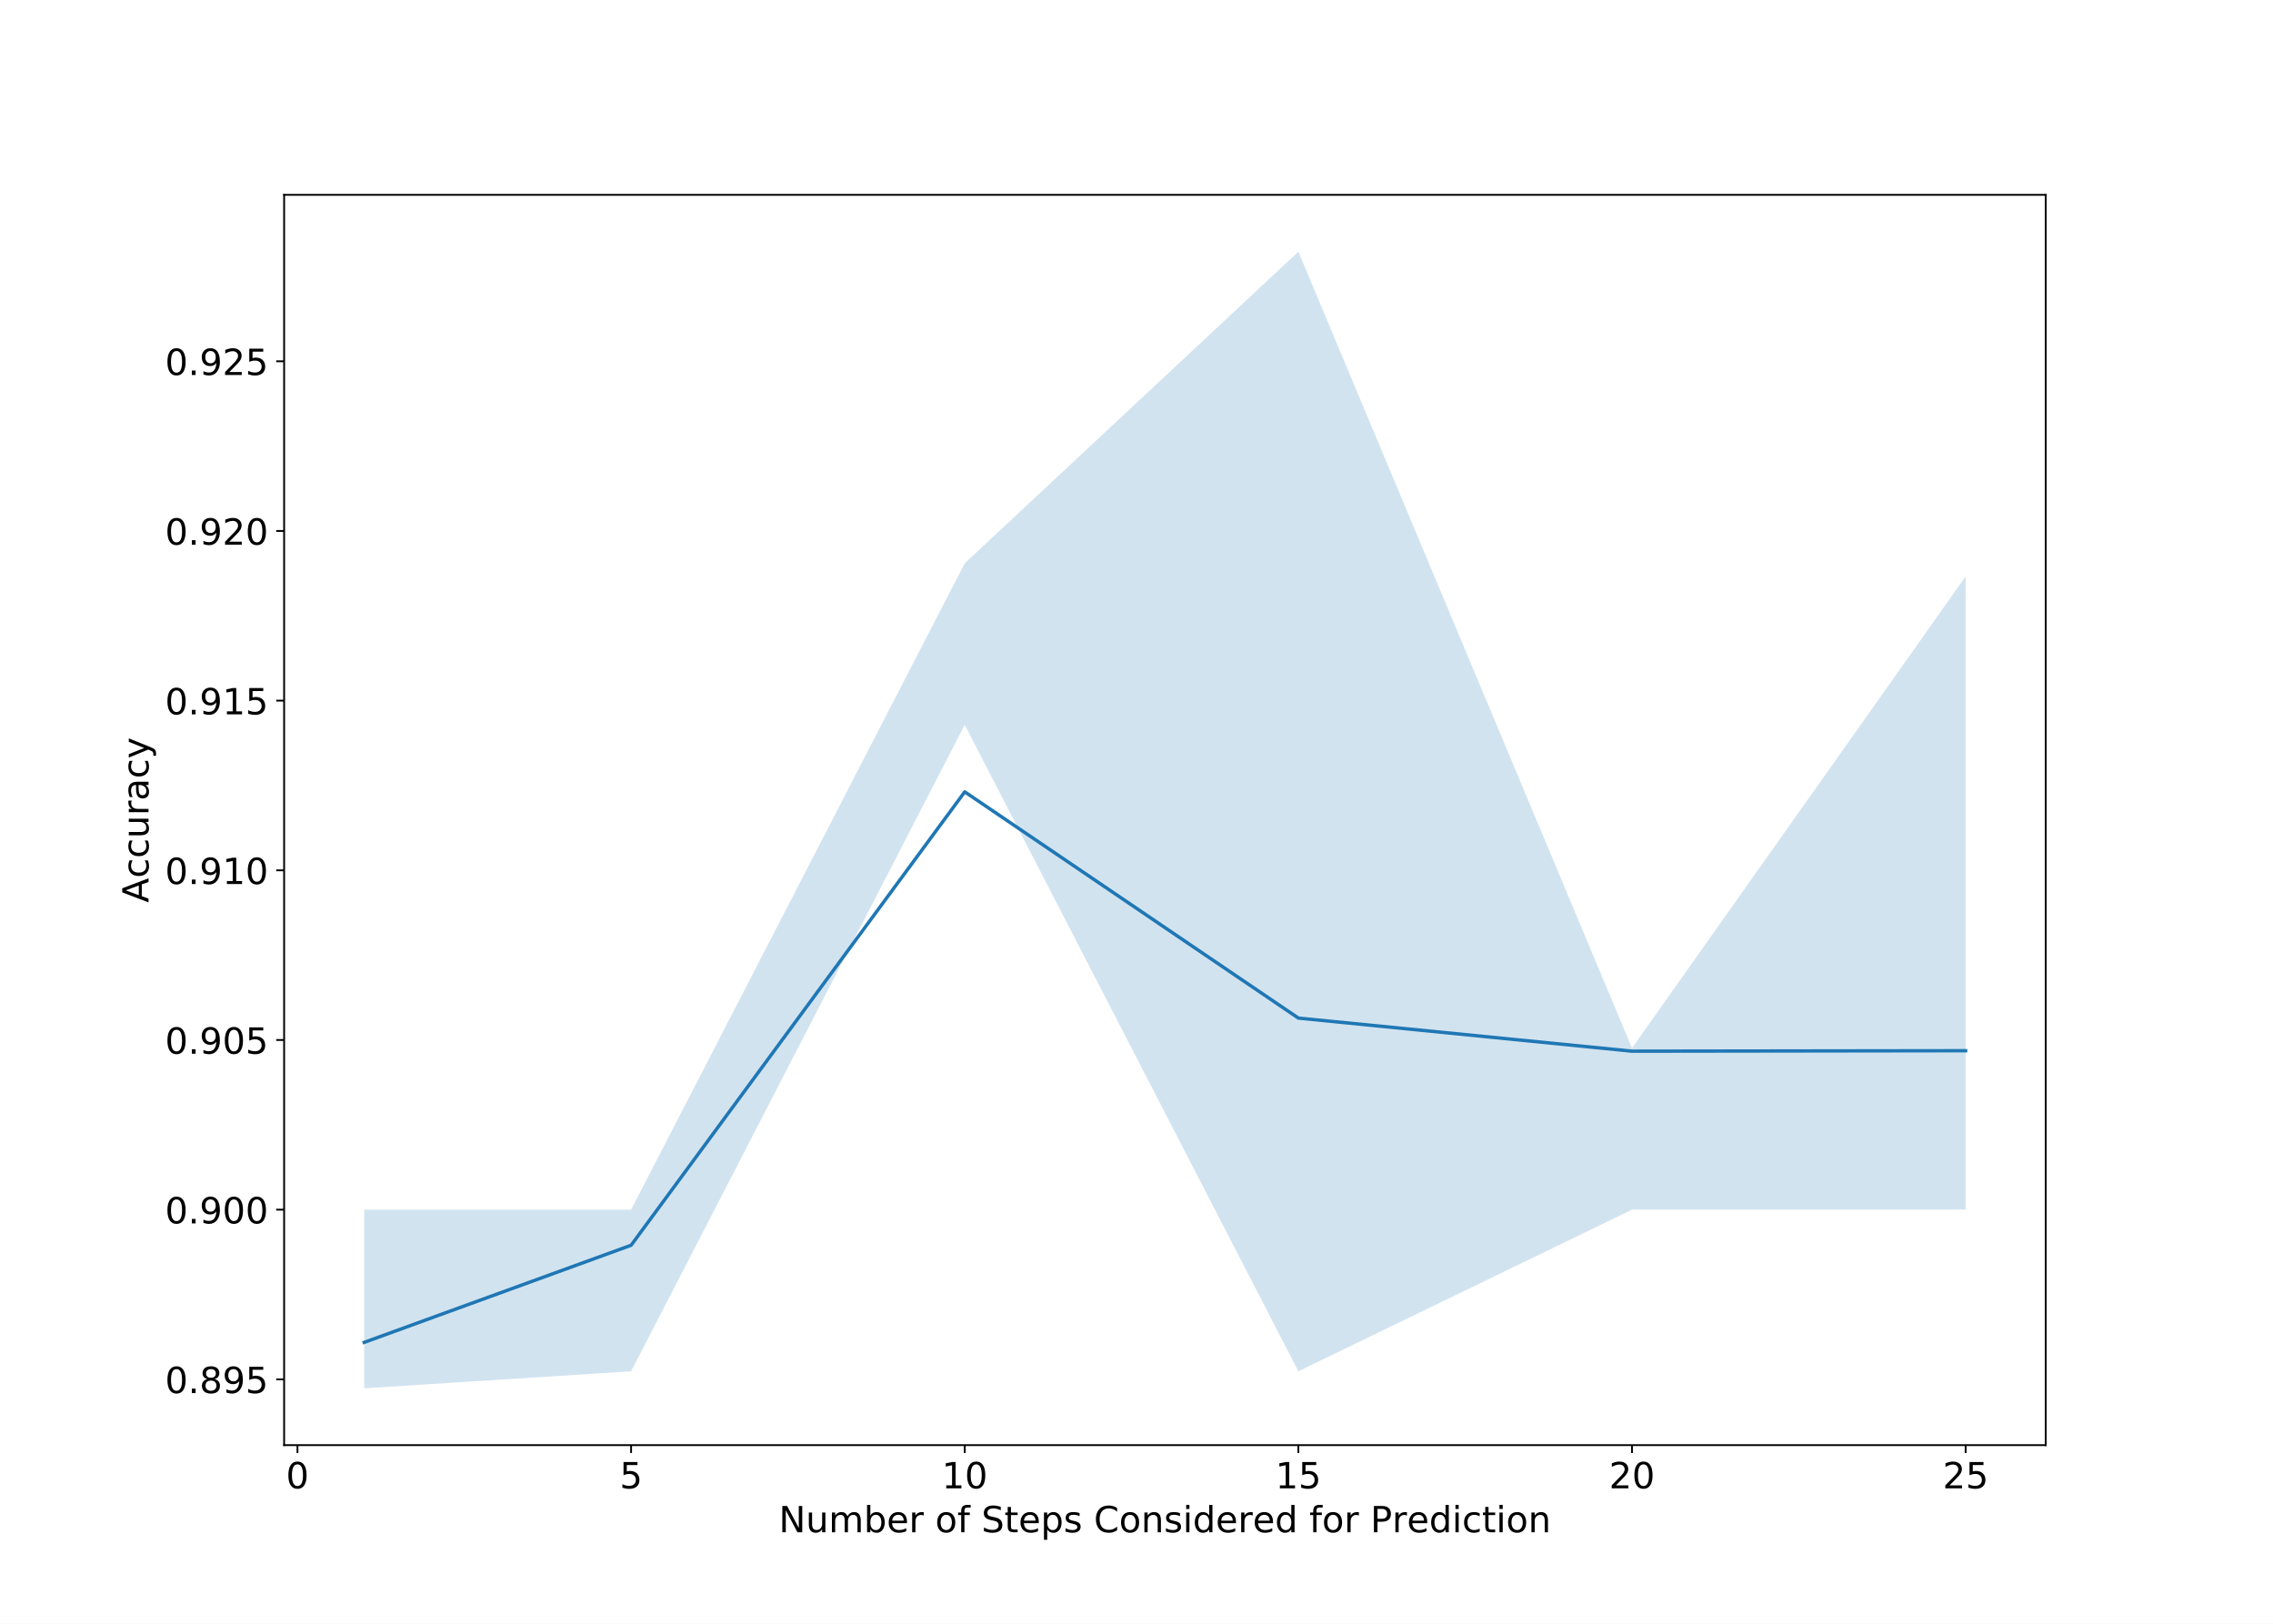
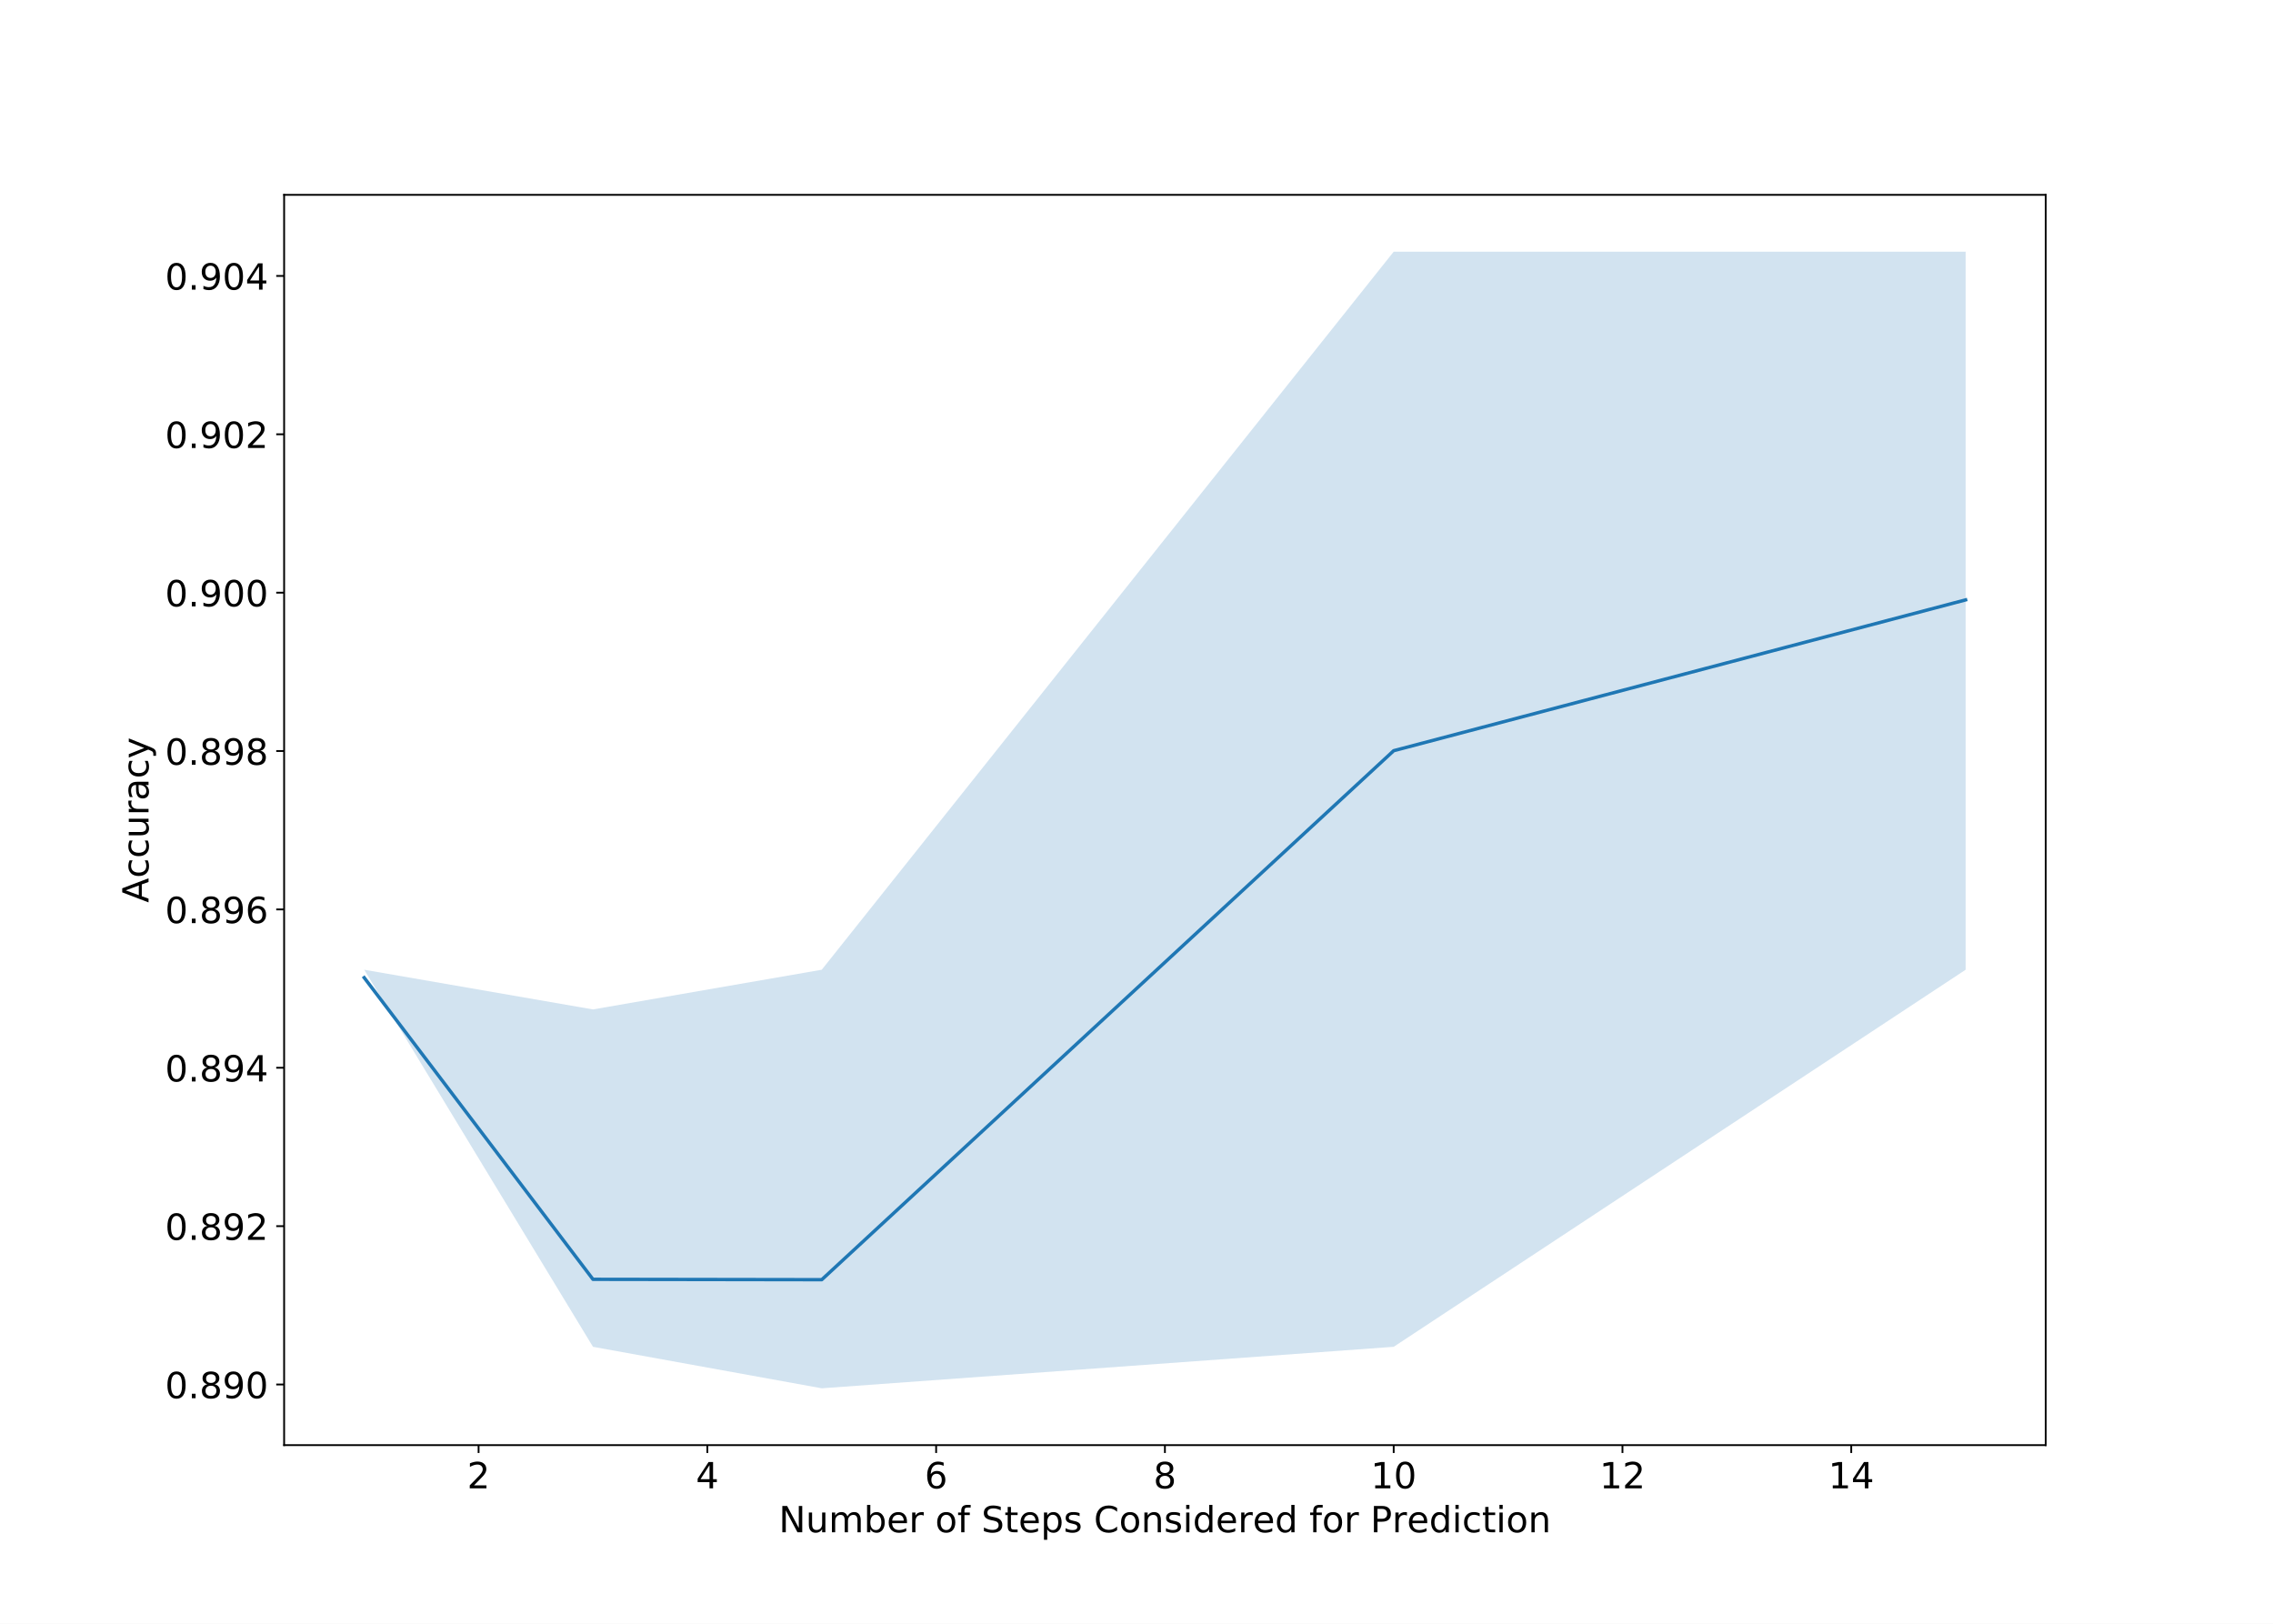
<svg xmlns="http://www.w3.org/2000/svg" xmlns:xlink="http://www.w3.org/1999/xlink" height="720pt" version="1.1" viewBox="0 0 1008 720" width="1008pt">
  <defs>
    <style type="text/css">
*{stroke-linecap:butt;stroke-linejoin:round;}
  </style>
  </defs>
  <g id="figure_1">
    <g id="patch_1">
      <path d="M 0 720  L 1008 720  L 1008 0  L 0 0  z " style="fill:#ffffff;" />
    </g>
    <g id="axes_1">
      <g id="patch_2">
        <path d="M 126 640.8  L 907.2 640.8  L 907.2 86.4  L 126 86.4  z " style="fill:#ffffff;" />
      </g>
      <g id="PolyCollection_1">
-         <path clip-path="url(#p2d832d014b)" d="M 161.509 536.4  L 161.509 615.6  L 279.873 608.057  L 427.827 321.429  L 575.782 608.057  L 723.736 536.4  L 871.691 536.4  L 871.691 255.6  L 871.691 255.6  L 723.736 464.743  L 575.782 111.6  L 427.827 249.771  L 279.873 536.4  L 161.509 536.4  z " style="fill:#1f77b4;fill-opacity:0.2;" />
+         <path clip-path="url(#p047bc75079)" d="M 161.509 430  L 161.509 430  L 262.964 597.2  L 364.418 615.6  L 618.055 597.2  L 871.691 430  L 871.691 111.6  L 871.691 111.6  L 618.055 111.6  L 364.418 430  L 262.964 447.6  L 161.509 430  z " style="fill:#1f77b4;fill-opacity:0.2;" />
      </g>
      <g id="matplotlib.axis_1">
        <g id="xtick_1">
          <g id="line2d_1">
            <defs>
-               <path d="M 0 0  L 0 3.5  " id="m8b9c622c3c" style="stroke:#000000;stroke-width:0.8;" />
-             </defs>
-             <g>
-               <use style="stroke:#000000;stroke-width:0.8;" x="131.918" xlink:href="#m8b9c622c3c" y="640.8" />
+               <path d="M 0 0  L 0 3.5  " id="m0c06bf45f3" style="stroke:#000000;stroke-width:0.8;" />
+             </defs>
+             <g>
+               <use style="stroke:#000000;stroke-width:0.8;" x="212.236" xlink:href="#m0c06bf45f3" y="640.8" />
            </g>
          </g>
          <g id="text_1">
            <defs>
-               <path d="M 31.781 66.406  Q 24.172 66.406 20.328 58.906  Q 16.5 51.422 16.5 36.375  Q 16.5 21.391 20.328 13.891  Q 24.172 6.391 31.781 6.391  Q 39.453 6.391 43.281 13.891  Q 47.125 21.391 47.125 36.375  Q 47.125 51.422 43.281 58.906  Q 39.453 66.406 31.781 66.406  z M 31.781 74.219  Q 44.047 74.219 50.516 64.516  Q 56.984 54.828 56.984 36.375  Q 56.984 17.969 50.516 8.266  Q 44.047 -1.422 31.781 -1.422  Q 19.531 -1.422 13.062 8.266  Q 6.594 17.969 6.594 36.375  Q 6.594 54.828 13.062 64.516  Q 19.531 74.219 31.781 74.219  z " id="DejaVuSans-48" />
-             </defs>
-             <g transform="translate(126.8282 659.9575)scale(0.16 -0.16)">
-               <use xlink:href="#DejaVuSans-48" />
+               <path d="M 19.188 8.297  L 53.609 8.297  L 53.609 0  L 7.328 0  L 7.328 8.297  Q 12.938 14.109 22.625 23.891  Q 32.328 33.688 34.812 36.531  Q 39.547 41.844 41.422 45.531  Q 43.312 49.219 43.312 52.781  Q 43.312 58.594 39.234 62.25  Q 35.156 65.922 28.609 65.922  Q 23.969 65.922 18.812 64.312  Q 13.672 62.703 7.812 59.422  L 7.812 69.391  Q 13.766 71.781 18.938 73  Q 24.125 74.219 28.422 74.219  Q 39.75 74.219 46.484 68.547  Q 53.219 62.891 53.219 53.422  Q 53.219 48.922 51.531 44.891  Q 49.859 40.875 45.406 35.406  Q 44.188 33.984 37.641 27.219  Q 31.109 20.453 19.188 8.297  z " id="DejaVuSans-50" />
+             </defs>
+             <g transform="translate(207.1464 659.9575)scale(0.16 -0.16)">
+               <use xlink:href="#DejaVuSans-50" />
            </g>
          </g>
        </g>
        <g id="xtick_2">
          <g id="line2d_2">
            <g>
-               <use style="stroke:#000000;stroke-width:0.8;" x="279.873" xlink:href="#m8b9c622c3c" y="640.8" />
+               <use style="stroke:#000000;stroke-width:0.8;" x="313.691" xlink:href="#m0c06bf45f3" y="640.8" />
            </g>
          </g>
          <g id="text_2">
            <defs>
-               <path d="M 10.797 72.906  L 49.516 72.906  L 49.516 64.594  L 19.828 64.594  L 19.828 46.734  Q 21.969 47.469 24.109 47.828  Q 26.266 48.188 28.422 48.188  Q 40.625 48.188 47.75 41.5  Q 54.891 34.812 54.891 23.391  Q 54.891 11.625 47.562 5.094  Q 40.234 -1.422 26.906 -1.422  Q 22.312 -1.422 17.547 -0.641  Q 12.797 0.141 7.719 1.703  L 7.719 11.625  Q 12.109 9.234 16.797 8.062  Q 21.484 6.891 26.703 6.891  Q 35.156 6.891 40.078 11.328  Q 45.016 15.766 45.016 23.391  Q 45.016 31 40.078 35.438  Q 35.156 39.891 26.703 39.891  Q 22.75 39.891 18.812 39.016  Q 14.891 38.141 10.797 36.281  z " id="DejaVuSans-53" />
-             </defs>
-             <g transform="translate(274.7827 659.9575)scale(0.16 -0.16)">
-               <use xlink:href="#DejaVuSans-53" />
+               <path d="M 37.797 64.312  L 12.891 25.391  L 37.797 25.391  z M 35.203 72.906  L 47.609 72.906  L 47.609 25.391  L 58.016 25.391  L 58.016 17.188  L 47.609 17.188  L 47.609 0  L 37.797 0  L 37.797 17.188  L 4.891 17.188  L 4.891 26.703  z " id="DejaVuSans-52" />
+             </defs>
+             <g transform="translate(308.6009 659.9575)scale(0.16 -0.16)">
+               <use xlink:href="#DejaVuSans-52" />
            </g>
          </g>
        </g>
        <g id="xtick_3">
          <g id="line2d_3">
            <g>
-               <use style="stroke:#000000;stroke-width:0.8;" x="427.827" xlink:href="#m8b9c622c3c" y="640.8" />
+               <use style="stroke:#000000;stroke-width:0.8;" x="415.145" xlink:href="#m0c06bf45f3" y="640.8" />
            </g>
          </g>
          <g id="text_3">
            <defs>
+               <path d="M 33.016 40.375  Q 26.375 40.375 22.484 35.828  Q 18.609 31.297 18.609 23.391  Q 18.609 15.531 22.484 10.953  Q 26.375 6.391 33.016 6.391  Q 39.656 6.391 43.531 10.953  Q 47.406 15.531 47.406 23.391  Q 47.406 31.297 43.531 35.828  Q 39.656 40.375 33.016 40.375  z M 52.594 71.297  L 52.594 62.312  Q 48.875 64.062 45.094 64.984  Q 41.312 65.922 37.594 65.922  Q 27.828 65.922 22.672 59.328  Q 17.531 52.734 16.797 39.406  Q 19.672 43.656 24.016 45.922  Q 28.375 48.188 33.594 48.188  Q 44.578 48.188 50.953 41.516  Q 57.328 34.859 57.328 23.391  Q 57.328 12.156 50.688 5.359  Q 44.047 -1.422 33.016 -1.422  Q 20.359 -1.422 13.672 8.266  Q 6.984 17.969 6.984 36.375  Q 6.984 53.656 15.188 63.938  Q 23.391 74.219 37.203 74.219  Q 40.922 74.219 44.703 73.484  Q 48.484 72.75 52.594 71.297  z " id="DejaVuSans-54" />
+             </defs>
+             <g transform="translate(410.0555 659.9575)scale(0.16 -0.16)">
+               <use xlink:href="#DejaVuSans-54" />
+             </g>
+           </g>
+         </g>
+         <g id="xtick_4">
+           <g id="line2d_4">
+             <g>
+               <use style="stroke:#000000;stroke-width:0.8;" x="516.6" xlink:href="#m0c06bf45f3" y="640.8" />
+             </g>
+           </g>
+           <g id="text_4">
+             <defs>
+               <path d="M 31.781 34.625  Q 24.75 34.625 20.719 30.859  Q 16.703 27.094 16.703 20.516  Q 16.703 13.922 20.719 10.156  Q 24.75 6.391 31.781 6.391  Q 38.812 6.391 42.859 10.172  Q 46.922 13.969 46.922 20.516  Q 46.922 27.094 42.891 30.859  Q 38.875 34.625 31.781 34.625  z M 21.922 38.812  Q 15.578 40.375 12.031 44.719  Q 8.5 49.078 8.5 55.328  Q 8.5 64.062 14.719 69.141  Q 20.953 74.219 31.781 74.219  Q 42.672 74.219 48.875 69.141  Q 55.078 64.062 55.078 55.328  Q 55.078 49.078 51.531 44.719  Q 48 40.375 41.703 38.812  Q 48.828 37.156 52.797 32.312  Q 56.781 27.484 56.781 20.516  Q 56.781 9.906 50.312 4.234  Q 43.844 -1.422 31.781 -1.422  Q 19.734 -1.422 13.25 4.234  Q 6.781 9.906 6.781 20.516  Q 6.781 27.484 10.781 32.312  Q 14.797 37.156 21.922 38.812  z M 18.312 54.391  Q 18.312 48.734 21.844 45.562  Q 25.391 42.391 31.781 42.391  Q 38.141 42.391 41.719 45.562  Q 45.312 48.734 45.312 54.391  Q 45.312 60.062 41.719 63.234  Q 38.141 66.406 31.781 66.406  Q 25.391 66.406 21.844 63.234  Q 18.312 60.062 18.312 54.391  z " id="DejaVuSans-56" />
+             </defs>
+             <g transform="translate(511.51 659.9575)scale(0.16 -0.16)">
+               <use xlink:href="#DejaVuSans-56" />
+             </g>
+           </g>
+         </g>
+         <g id="xtick_5">
+           <g id="line2d_5">
+             <g>
+               <use style="stroke:#000000;stroke-width:0.8;" x="618.055" xlink:href="#m0c06bf45f3" y="640.8" />
+             </g>
+           </g>
+           <g id="text_5">
+             <defs>
              <path d="M 12.406 8.297  L 28.516 8.297  L 28.516 63.922  L 10.984 60.406  L 10.984 69.391  L 28.422 72.906  L 38.281 72.906  L 38.281 8.297  L 54.391 8.297  L 54.391 0  L 12.406 0  z " id="DejaVuSans-49" />
-             </defs>
-             <g transform="translate(417.6473 659.9575)scale(0.16 -0.16)">
+               <path d="M 31.781 66.406  Q 24.172 66.406 20.328 58.906  Q 16.5 51.422 16.5 36.375  Q 16.5 21.391 20.328 13.891  Q 24.172 6.391 31.781 6.391  Q 39.453 6.391 43.281 13.891  Q 47.125 21.391 47.125 36.375  Q 47.125 51.422 43.281 58.906  Q 39.453 66.406 31.781 66.406  z M 31.781 74.219  Q 44.047 74.219 50.516 64.516  Q 56.984 54.828 56.984 36.375  Q 56.984 17.969 50.516 8.266  Q 44.047 -1.422 31.781 -1.422  Q 19.531 -1.422 13.062 8.266  Q 6.594 17.969 6.594 36.375  Q 6.594 54.828 13.062 64.516  Q 19.531 74.219 31.781 74.219  z " id="DejaVuSans-48" />
+             </defs>
+             <g transform="translate(607.8745 659.9575)scale(0.16 -0.16)">
              <use xlink:href="#DejaVuSans-49" />
              <use x="63.623" xlink:href="#DejaVuSans-48" />
            </g>
          </g>
        </g>
-         <g id="xtick_4">
-           <g id="line2d_4">
-             <g>
-               <use style="stroke:#000000;stroke-width:0.8;" x="575.782" xlink:href="#m8b9c622c3c" y="640.8" />
-             </g>
-           </g>
-           <g id="text_4">
-             <g transform="translate(565.6018 659.9575)scale(0.16 -0.16)">
-               <use xlink:href="#DejaVuSans-49" />
-               <use x="63.623" xlink:href="#DejaVuSans-53" />
-             </g>
-           </g>
-         </g>
-         <g id="xtick_5">
-           <g id="line2d_5">
-             <g>
-               <use style="stroke:#000000;stroke-width:0.8;" x="723.736" xlink:href="#m8b9c622c3c" y="640.8" />
-             </g>
-           </g>
-           <g id="text_5">
-             <defs>
-               <path d="M 19.188 8.297  L 53.609 8.297  L 53.609 0  L 7.328 0  L 7.328 8.297  Q 12.938 14.109 22.625 23.891  Q 32.328 33.688 34.812 36.531  Q 39.547 41.844 41.422 45.531  Q 43.312 49.219 43.312 52.781  Q 43.312 58.594 39.234 62.25  Q 35.156 65.922 28.609 65.922  Q 23.969 65.922 18.812 64.312  Q 13.672 62.703 7.812 59.422  L 7.812 69.391  Q 13.766 71.781 18.938 73  Q 24.125 74.219 28.422 74.219  Q 39.75 74.219 46.484 68.547  Q 53.219 62.891 53.219 53.422  Q 53.219 48.922 51.531 44.891  Q 49.859 40.875 45.406 35.406  Q 44.188 33.984 37.641 27.219  Q 31.109 20.453 19.188 8.297  z " id="DejaVuSans-50" />
-             </defs>
-             <g transform="translate(713.5564 659.9575)scale(0.16 -0.16)">
-               <use xlink:href="#DejaVuSans-50" />
-               <use x="63.623" xlink:href="#DejaVuSans-48" />
-             </g>
-           </g>
-         </g>
        <g id="xtick_6">
          <g id="line2d_6">
            <g>
-               <use style="stroke:#000000;stroke-width:0.8;" x="871.691" xlink:href="#m8b9c622c3c" y="640.8" />
+               <use style="stroke:#000000;stroke-width:0.8;" x="719.509" xlink:href="#m0c06bf45f3" y="640.8" />
            </g>
          </g>
          <g id="text_6">
-             <g transform="translate(861.5109 659.9575)scale(0.16 -0.16)">
-               <use xlink:href="#DejaVuSans-50" />
-               <use x="63.623" xlink:href="#DejaVuSans-53" />
-             </g>
-           </g>
-         </g>
-         <g id="text_7">
+             <g transform="translate(709.3291 659.9575)scale(0.16 -0.16)">
+               <use xlink:href="#DejaVuSans-49" />
+               <use x="63.623" xlink:href="#DejaVuSans-50" />
+             </g>
+           </g>
+         </g>
+         <g id="xtick_7">
+           <g id="line2d_7">
+             <g>
+               <use style="stroke:#000000;stroke-width:0.8;" x="820.964" xlink:href="#m0c06bf45f3" y="640.8" />
+             </g>
+           </g>
+           <g id="text_7">
+             <g transform="translate(810.7836 659.9575)scale(0.16 -0.16)">
+               <use xlink:href="#DejaVuSans-49" />
+               <use x="63.623" xlink:href="#DejaVuSans-52" />
+             </g>
+           </g>
+         </g>
+         <g id="text_8">
          <defs>
            <path d="M 9.812 72.906  L 23.094 72.906  L 55.422 11.922  L 55.422 72.906  L 64.984 72.906  L 64.984 0  L 51.703 0  L 19.391 60.984  L 19.391 0  L 9.812 0  z " id="DejaVuSans-78" />
            <path d="M 8.5 21.578  L 8.5 54.688  L 17.484 54.688  L 17.484 21.922  Q 17.484 14.156 20.5 10.266  Q 23.531 6.391 29.594 6.391  Q 36.859 6.391 41.078 11.031  Q 45.312 15.672 45.312 23.688  L 45.312 54.688  L 54.297 54.688  L 54.297 0  L 45.312 0  L 45.312 8.406  Q 42.047 3.422 37.719 1  Q 33.406 -1.422 27.688 -1.422  Q 18.266 -1.422 13.375 4.438  Q 8.5 10.297 8.5 21.578  z M 31.109 56  z " id="DejaVuSans-117" />
            <path d="M 52 44.188  Q 55.375 50.25 60.062 53.125  Q 64.75 56 71.094 56  Q 79.641 56 84.281 50.016  Q 88.922 44.047 88.922 33.016  L 88.922 0  L 79.891 0  L 79.891 32.719  Q 79.891 40.578 77.094 44.375  Q 74.312 48.188 68.609 48.188  Q 61.625 48.188 57.562 43.547  Q 53.516 38.922 53.516 30.906  L 53.516 0  L 44.484 0  L 44.484 32.719  Q 44.484 40.625 41.703 44.406  Q 38.922 48.188 33.109 48.188  Q 26.219 48.188 22.156 43.531  Q 18.109 38.875 18.109 30.906  L 18.109 0  L 9.078 0  L 9.078 54.688  L 18.109 54.688  L 18.109 46.188  Q 21.188 51.219 25.484 53.609  Q 29.781 56 35.688 56  Q 41.656 56 45.828 52.969  Q 50 49.953 52 44.188  z " id="DejaVuSans-109" />
            <path d="M 48.688 27.297  Q 48.688 37.203 44.609 42.844  Q 40.531 48.484 33.406 48.484  Q 26.266 48.484 22.188 42.844  Q 18.109 37.203 18.109 27.297  Q 18.109 17.391 22.188 11.75  Q 26.266 6.109 33.406 6.109  Q 40.531 6.109 44.609 11.75  Q 48.688 17.391 48.688 27.297  z M 18.109 46.391  Q 20.953 51.266 25.266 53.625  Q 29.594 56 35.594 56  Q 45.562 56 51.781 48.094  Q 58.016 40.188 58.016 27.297  Q 58.016 14.406 51.781 6.484  Q 45.562 -1.422 35.594 -1.422  Q 29.594 -1.422 25.266 0.953  Q 20.953 3.328 18.109 8.203  L 18.109 0  L 9.078 0  L 9.078 75.984  L 18.109 75.984  z " id="DejaVuSans-98" />
            <path d="M 56.203 29.594  L 56.203 25.203  L 14.891 25.203  Q 15.484 15.922 20.484 11.062  Q 25.484 6.203 34.422 6.203  Q 39.594 6.203 44.453 7.469  Q 49.312 8.734 54.109 11.281  L 54.109 2.781  Q 49.266 0.734 44.188 -0.344  Q 39.109 -1.422 33.891 -1.422  Q 20.797 -1.422 13.156 6.188  Q 5.516 13.812 5.516 26.812  Q 5.516 40.234 12.766 48.109  Q 20.016 56 32.328 56  Q 43.359 56 49.781 48.891  Q 56.203 41.797 56.203 29.594  z M 47.219 32.234  Q 47.125 39.594 43.094 43.984  Q 39.062 48.391 32.422 48.391  Q 24.906 48.391 20.391 44.141  Q 15.875 39.891 15.188 32.172  z " id="DejaVuSans-101" />
            <path d="M 41.109 46.297  Q 39.594 47.172 37.812 47.578  Q 36.031 48 33.891 48  Q 26.266 48 22.188 43.047  Q 18.109 38.094 18.109 28.812  L 18.109 0  L 9.078 0  L 9.078 54.688  L 18.109 54.688  L 18.109 46.188  Q 20.953 51.172 25.484 53.578  Q 30.031 56 36.531 56  Q 37.453 56 38.578 55.875  Q 39.703 55.766 41.062 55.516  z " id="DejaVuSans-114" />
            <path id="DejaVuSans-32" />
            <path d="M 30.609 48.391  Q 23.391 48.391 19.188 42.75  Q 14.984 37.109 14.984 27.297  Q 14.984 17.484 19.156 11.844  Q 23.344 6.203 30.609 6.203  Q 37.797 6.203 41.984 11.859  Q 46.188 17.531 46.188 27.297  Q 46.188 37.016 41.984 42.703  Q 37.797 48.391 30.609 48.391  z M 30.609 56  Q 42.328 56 49.016 48.375  Q 55.719 40.766 55.719 27.297  Q 55.719 13.875 49.016 6.219  Q 42.328 -1.422 30.609 -1.422  Q 18.844 -1.422 12.172 6.219  Q 5.516 13.875 5.516 27.297  Q 5.516 40.766 12.172 48.375  Q 18.844 56 30.609 56  z " id="DejaVuSans-111" />
            <path d="M 37.109 75.984  L 37.109 68.5  L 28.516 68.5  Q 23.688 68.5 21.797 66.547  Q 19.922 64.594 19.922 59.516  L 19.922 54.688  L 34.719 54.688  L 34.719 47.703  L 19.922 47.703  L 19.922 0  L 10.891 0  L 10.891 47.703  L 2.297 47.703  L 2.297 54.688  L 10.891 54.688  L 10.891 58.5  Q 10.891 67.625 15.141 71.797  Q 19.391 75.984 28.609 75.984  z " id="DejaVuSans-102" />
            <path d="M 53.516 70.516  L 53.516 60.891  Q 47.906 63.578 42.922 64.891  Q 37.938 66.219 33.297 66.219  Q 25.25 66.219 20.875 63.094  Q 16.5 59.969 16.5 54.203  Q 16.5 49.359 19.406 46.891  Q 22.312 44.438 30.422 42.922  L 36.375 41.703  Q 47.406 39.594 52.656 34.297  Q 57.906 29 57.906 20.125  Q 57.906 9.516 50.797 4.047  Q 43.703 -1.422 29.984 -1.422  Q 24.812 -1.422 18.969 -0.25  Q 13.141 0.922 6.891 3.219  L 6.891 13.375  Q 12.891 10.016 18.656 8.297  Q 24.422 6.594 29.984 6.594  Q 38.422 6.594 43.016 9.906  Q 47.609 13.234 47.609 19.391  Q 47.609 24.75 44.312 27.781  Q 41.016 30.812 33.5 32.328  L 27.484 33.5  Q 16.453 35.688 11.516 40.375  Q 6.594 45.062 6.594 53.422  Q 6.594 63.094 13.406 68.656  Q 20.219 74.219 32.172 74.219  Q 37.312 74.219 42.625 73.281  Q 47.953 72.359 53.516 70.516  z " id="DejaVuSans-83" />
            <path d="M 18.312 70.219  L 18.312 54.688  L 36.812 54.688  L 36.812 47.703  L 18.312 47.703  L 18.312 18.016  Q 18.312 11.328 20.141 9.422  Q 21.969 7.516 27.594 7.516  L 36.812 7.516  L 36.812 0  L 27.594 0  Q 17.188 0 13.234 3.875  Q 9.281 7.766 9.281 18.016  L 9.281 47.703  L 2.688 47.703  L 2.688 54.688  L 9.281 54.688  L 9.281 70.219  z " id="DejaVuSans-116" />
            <path d="M 18.109 8.203  L 18.109 -20.797  L 9.078 -20.797  L 9.078 54.688  L 18.109 54.688  L 18.109 46.391  Q 20.953 51.266 25.266 53.625  Q 29.594 56 35.594 56  Q 45.562 56 51.781 48.094  Q 58.016 40.188 58.016 27.297  Q 58.016 14.406 51.781 6.484  Q 45.562 -1.422 35.594 -1.422  Q 29.594 -1.422 25.266 0.953  Q 20.953 3.328 18.109 8.203  z M 48.688 27.297  Q 48.688 37.203 44.609 42.844  Q 40.531 48.484 33.406 48.484  Q 26.266 48.484 22.188 42.844  Q 18.109 37.203 18.109 27.297  Q 18.109 17.391 22.188 11.75  Q 26.266 6.109 33.406 6.109  Q 40.531 6.109 44.609 11.75  Q 48.688 17.391 48.688 27.297  z " id="DejaVuSans-112" />
            <path d="M 44.281 53.078  L 44.281 44.578  Q 40.484 46.531 36.375 47.5  Q 32.281 48.484 27.875 48.484  Q 21.188 48.484 17.844 46.438  Q 14.5 44.391 14.5 40.281  Q 14.5 37.156 16.891 35.375  Q 19.281 33.594 26.516 31.984  L 29.594 31.297  Q 39.156 29.25 43.188 25.516  Q 47.219 21.781 47.219 15.094  Q 47.219 7.469 41.188 3.016  Q 35.156 -1.422 24.609 -1.422  Q 20.219 -1.422 15.453 -0.562  Q 10.688 0.297 5.422 2  L 5.422 11.281  Q 10.406 8.688 15.234 7.391  Q 20.062 6.109 24.812 6.109  Q 31.156 6.109 34.562 8.281  Q 37.984 10.453 37.984 14.406  Q 37.984 18.062 35.516 20.016  Q 33.062 21.969 24.703 23.781  L 21.578 24.516  Q 13.234 26.266 9.516 29.906  Q 5.812 33.547 5.812 39.891  Q 5.812 47.609 11.281 51.797  Q 16.75 56 26.812 56  Q 31.781 56 36.172 55.266  Q 40.578 54.547 44.281 53.078  z " id="DejaVuSans-115" />
            <path d="M 64.406 67.281  L 64.406 56.891  Q 59.422 61.531 53.781 63.812  Q 48.141 66.109 41.797 66.109  Q 29.297 66.109 22.656 58.469  Q 16.016 50.828 16.016 36.375  Q 16.016 21.969 22.656 14.328  Q 29.297 6.688 41.797 6.688  Q 48.141 6.688 53.781 8.984  Q 59.422 11.281 64.406 15.922  L 64.406 5.609  Q 59.234 2.094 53.438 0.328  Q 47.656 -1.422 41.219 -1.422  Q 24.656 -1.422 15.125 8.703  Q 5.609 18.844 5.609 36.375  Q 5.609 53.953 15.125 64.078  Q 24.656 74.219 41.219 74.219  Q 47.75 74.219 53.531 72.484  Q 59.328 70.75 64.406 67.281  z " id="DejaVuSans-67" />
            <path d="M 54.891 33.016  L 54.891 0  L 45.906 0  L 45.906 32.719  Q 45.906 40.484 42.875 44.328  Q 39.844 48.188 33.797 48.188  Q 26.516 48.188 22.312 43.547  Q 18.109 38.922 18.109 30.906  L 18.109 0  L 9.078 0  L 9.078 54.688  L 18.109 54.688  L 18.109 46.188  Q 21.344 51.125 25.703 53.562  Q 30.078 56 35.797 56  Q 45.219 56 50.047 50.172  Q 54.891 44.344 54.891 33.016  z " id="DejaVuSans-110" />
            <path d="M 9.422 54.688  L 18.406 54.688  L 18.406 0  L 9.422 0  z M 9.422 75.984  L 18.406 75.984  L 18.406 64.594  L 9.422 64.594  z " id="DejaVuSans-105" />
            <path d="M 45.406 46.391  L 45.406 75.984  L 54.391 75.984  L 54.391 0  L 45.406 0  L 45.406 8.203  Q 42.578 3.328 38.25 0.953  Q 33.938 -1.422 27.875 -1.422  Q 17.969 -1.422 11.734 6.484  Q 5.516 14.406 5.516 27.297  Q 5.516 40.188 11.734 48.094  Q 17.969 56 27.875 56  Q 33.938 56 38.25 53.625  Q 42.578 51.266 45.406 46.391  z M 14.797 27.297  Q 14.797 17.391 18.875 11.75  Q 22.953 6.109 30.078 6.109  Q 37.203 6.109 41.297 11.75  Q 45.406 17.391 45.406 27.297  Q 45.406 37.203 41.297 42.844  Q 37.203 48.484 30.078 48.484  Q 22.953 48.484 18.875 42.844  Q 14.797 37.203 14.797 27.297  z " id="DejaVuSans-100" />
            <path d="M 19.672 64.797  L 19.672 37.406  L 32.078 37.406  Q 38.969 37.406 42.719 40.969  Q 46.484 44.531 46.484 51.125  Q 46.484 57.672 42.719 61.234  Q 38.969 64.797 32.078 64.797  z M 9.812 72.906  L 32.078 72.906  Q 44.344 72.906 50.609 67.359  Q 56.891 61.812 56.891 51.125  Q 56.891 40.328 50.609 34.812  Q 44.344 29.297 32.078 29.297  L 19.672 29.297  L 19.672 0  L 9.812 0  z " id="DejaVuSans-80" />
            <path d="M 48.781 52.594  L 48.781 44.188  Q 44.969 46.297 41.141 47.344  Q 37.312 48.391 33.406 48.391  Q 24.656 48.391 19.812 42.844  Q 14.984 37.312 14.984 27.297  Q 14.984 17.281 19.812 11.734  Q 24.656 6.203 33.406 6.203  Q 37.312 6.203 41.141 7.25  Q 44.969 8.297 48.781 10.406  L 48.781 2.094  Q 45.016 0.344 40.984 -0.531  Q 36.969 -1.422 32.422 -1.422  Q 20.062 -1.422 12.781 6.344  Q 5.516 14.109 5.516 27.297  Q 5.516 40.672 12.859 48.328  Q 20.219 56 33.016 56  Q 37.156 56 41.109 55.141  Q 45.062 54.297 48.781 52.594  z " id="DejaVuSans-99" />
          </defs>
          <g transform="translate(345.37 679.4425)scale(0.16 -0.16)">
            <use xlink:href="#DejaVuSans-78" />
            <use x="74.805" xlink:href="#DejaVuSans-117" />
            <use x="138.184" xlink:href="#DejaVuSans-109" />
            <use x="235.596" xlink:href="#DejaVuSans-98" />
            <use x="299.072" xlink:href="#DejaVuSans-101" />
            <use x="360.596" xlink:href="#DejaVuSans-114" />
            <use x="401.709" xlink:href="#DejaVuSans-32" />
            <use x="433.496" xlink:href="#DejaVuSans-111" />
            <use x="494.678" xlink:href="#DejaVuSans-102" />
            <use x="529.883" xlink:href="#DejaVuSans-32" />
            <use x="561.67" xlink:href="#DejaVuSans-83" />
            <use x="625.146" xlink:href="#DejaVuSans-116" />
            <use x="664.355" xlink:href="#DejaVuSans-101" />
            <use x="725.879" xlink:href="#DejaVuSans-112" />
            <use x="789.355" xlink:href="#DejaVuSans-115" />
            <use x="841.455" xlink:href="#DejaVuSans-32" />
            <use x="873.242" xlink:href="#DejaVuSans-67" />
            <use x="943.066" xlink:href="#DejaVuSans-111" />
            <use x="1004.248" xlink:href="#DejaVuSans-110" />
            <use x="1067.627" xlink:href="#DejaVuSans-115" />
            <use x="1119.727" xlink:href="#DejaVuSans-105" />
            <use x="1147.51" xlink:href="#DejaVuSans-100" />
            <use x="1210.986" xlink:href="#DejaVuSans-101" />
            <use x="1272.51" xlink:href="#DejaVuSans-114" />
            <use x="1313.592" xlink:href="#DejaVuSans-101" />
            <use x="1375.115" xlink:href="#DejaVuSans-100" />
            <use x="1438.592" xlink:href="#DejaVuSans-32" />
            <use x="1470.379" xlink:href="#DejaVuSans-102" />
            <use x="1505.584" xlink:href="#DejaVuSans-111" />
            <use x="1566.766" xlink:href="#DejaVuSans-114" />
            <use x="1607.879" xlink:href="#DejaVuSans-32" />
            <use x="1639.666" xlink:href="#DejaVuSans-80" />
            <use x="1699.953" xlink:href="#DejaVuSans-114" />
            <use x="1741.035" xlink:href="#DejaVuSans-101" />
            <use x="1802.559" xlink:href="#DejaVuSans-100" />
            <use x="1866.035" xlink:href="#DejaVuSans-105" />
            <use x="1893.818" xlink:href="#DejaVuSans-99" />
            <use x="1948.799" xlink:href="#DejaVuSans-116" />
            <use x="1988.008" xlink:href="#DejaVuSans-105" />
            <use x="2015.791" xlink:href="#DejaVuSans-111" />
            <use x="2076.973" xlink:href="#DejaVuSans-110" />
          </g>
        </g>
      </g>
      <g id="matplotlib.axis_2">
        <g id="ytick_1">
-           <g id="line2d_7">
-             <defs>
-               <path d="M 0 0  L -3.5 0  " id="m072e6d007b" style="stroke:#000000;stroke-width:0.8;" />
-             </defs>
-             <g>
-               <use style="stroke:#000000;stroke-width:0.8;" x="126" xlink:href="#m072e6d007b" y="611.64" />
-             </g>
-           </g>
-           <g id="text_8">
+           <g id="line2d_8">
+             <defs>
+               <path d="M 0 0  L -3.5 0  " id="m45b66846b5" style="stroke:#000000;stroke-width:0.8;" />
+             </defs>
+             <g>
+               <use style="stroke:#000000;stroke-width:0.8;" x="126" xlink:href="#m45b66846b5" y="613.92" />
+             </g>
+           </g>
+           <g id="text_9">
            <defs>
              <path d="M 10.688 12.406  L 21 12.406  L 21 0  L 10.688 0  z " id="DejaVuSans-46" />
-               <path d="M 31.781 34.625  Q 24.75 34.625 20.719 30.859  Q 16.703 27.094 16.703 20.516  Q 16.703 13.922 20.719 10.156  Q 24.75 6.391 31.781 6.391  Q 38.812 6.391 42.859 10.172  Q 46.922 13.969 46.922 20.516  Q 46.922 27.094 42.891 30.859  Q 38.875 34.625 31.781 34.625  z M 21.922 38.812  Q 15.578 40.375 12.031 44.719  Q 8.5 49.078 8.5 55.328  Q 8.5 64.062 14.719 69.141  Q 20.953 74.219 31.781 74.219  Q 42.672 74.219 48.875 69.141  Q 55.078 64.062 55.078 55.328  Q 55.078 49.078 51.531 44.719  Q 48 40.375 41.703 38.812  Q 48.828 37.156 52.797 32.312  Q 56.781 27.484 56.781 20.516  Q 56.781 9.906 50.312 4.234  Q 43.844 -1.422 31.781 -1.422  Q 19.734 -1.422 13.25 4.234  Q 6.781 9.906 6.781 20.516  Q 6.781 27.484 10.781 32.312  Q 14.797 37.156 21.922 38.812  z M 18.312 54.391  Q 18.312 48.734 21.844 45.562  Q 25.391 42.391 31.781 42.391  Q 38.141 42.391 41.719 45.562  Q 45.312 48.734 45.312 54.391  Q 45.312 60.062 41.719 63.234  Q 38.141 66.406 31.781 66.406  Q 25.391 66.406 21.844 63.234  Q 18.312 60.062 18.312 54.391  z " id="DejaVuSans-56" />
              <path d="M 10.984 1.516  L 10.984 10.5  Q 14.703 8.734 18.5 7.812  Q 22.312 6.891 25.984 6.891  Q 35.75 6.891 40.891 13.453  Q 46.047 20.016 46.781 33.406  Q 43.953 29.203 39.594 26.953  Q 35.25 24.703 29.984 24.703  Q 19.047 24.703 12.672 31.312  Q 6.297 37.938 6.297 49.422  Q 6.297 60.641 12.938 67.422  Q 19.578 74.219 30.609 74.219  Q 43.266 74.219 49.922 64.516  Q 56.594 54.828 56.594 36.375  Q 56.594 19.141 48.406 8.859  Q 40.234 -1.422 26.422 -1.422  Q 22.703 -1.422 18.891 -0.688  Q 15.094 0.047 10.984 1.516  z M 30.609 32.422  Q 37.25 32.422 41.125 36.953  Q 45.016 41.5 45.016 49.422  Q 45.016 57.281 41.125 61.844  Q 37.25 66.406 30.609 66.406  Q 23.969 66.406 20.094 61.844  Q 16.219 57.281 16.219 49.422  Q 16.219 41.5 20.094 36.953  Q 23.969 32.422 30.609 32.422  z " id="DejaVuSans-57" />
            </defs>
-             <g transform="translate(73.195 617.7188)scale(0.16 -0.16)">
-               <use xlink:href="#DejaVuSans-48" />
-               <use x="63.623" xlink:href="#DejaVuSans-46" />
-               <use x="95.41" xlink:href="#DejaVuSans-56" />
-               <use x="159.033" xlink:href="#DejaVuSans-57" />
-               <use x="222.656" xlink:href="#DejaVuSans-53" />
+             <g transform="translate(73.195 619.9987)scale(0.16 -0.16)">
+               <use xlink:href="#DejaVuSans-48" />
+               <use x="63.623" xlink:href="#DejaVuSans-46" />
+               <use x="95.41" xlink:href="#DejaVuSans-56" />
+               <use x="159.033" xlink:href="#DejaVuSans-57" />
+               <use x="222.656" xlink:href="#DejaVuSans-48" />
            </g>
          </g>
        </g>
        <g id="ytick_2">
-           <g id="line2d_8">
-             <g>
-               <use style="stroke:#000000;stroke-width:0.8;" x="126" xlink:href="#m072e6d007b" y="536.4" />
-             </g>
-           </g>
-           <g id="text_9">
-             <g transform="translate(73.195 542.4787)scale(0.16 -0.16)">
+           <g id="line2d_9">
+             <g>
+               <use style="stroke:#000000;stroke-width:0.8;" x="126" xlink:href="#m45b66846b5" y="543.696" />
+             </g>
+           </g>
+           <g id="text_10">
+             <g transform="translate(73.195 549.7748)scale(0.16 -0.16)">
+               <use xlink:href="#DejaVuSans-48" />
+               <use x="63.623" xlink:href="#DejaVuSans-46" />
+               <use x="95.41" xlink:href="#DejaVuSans-56" />
+               <use x="159.033" xlink:href="#DejaVuSans-57" />
+               <use x="222.656" xlink:href="#DejaVuSans-50" />
+             </g>
+           </g>
+         </g>
+         <g id="ytick_3">
+           <g id="line2d_10">
+             <g>
+               <use style="stroke:#000000;stroke-width:0.8;" x="126" xlink:href="#m45b66846b5" y="473.472" />
+             </g>
+           </g>
+           <g id="text_11">
+             <g transform="translate(73.195 479.5507)scale(0.16 -0.16)">
+               <use xlink:href="#DejaVuSans-48" />
+               <use x="63.623" xlink:href="#DejaVuSans-46" />
+               <use x="95.41" xlink:href="#DejaVuSans-56" />
+               <use x="159.033" xlink:href="#DejaVuSans-57" />
+               <use x="222.656" xlink:href="#DejaVuSans-52" />
+             </g>
+           </g>
+         </g>
+         <g id="ytick_4">
+           <g id="line2d_11">
+             <g>
+               <use style="stroke:#000000;stroke-width:0.8;" x="126" xlink:href="#m45b66846b5" y="403.248" />
+             </g>
+           </g>
+           <g id="text_12">
+             <g transform="translate(73.195 409.3268)scale(0.16 -0.16)">
+               <use xlink:href="#DejaVuSans-48" />
+               <use x="63.623" xlink:href="#DejaVuSans-46" />
+               <use x="95.41" xlink:href="#DejaVuSans-56" />
+               <use x="159.033" xlink:href="#DejaVuSans-57" />
+               <use x="222.656" xlink:href="#DejaVuSans-54" />
+             </g>
+           </g>
+         </g>
+         <g id="ytick_5">
+           <g id="line2d_12">
+             <g>
+               <use style="stroke:#000000;stroke-width:0.8;" x="126" xlink:href="#m45b66846b5" y="333.024" />
+             </g>
+           </g>
+           <g id="text_13">
+             <g transform="translate(73.195 339.1028)scale(0.16 -0.16)">
+               <use xlink:href="#DejaVuSans-48" />
+               <use x="63.623" xlink:href="#DejaVuSans-46" />
+               <use x="95.41" xlink:href="#DejaVuSans-56" />
+               <use x="159.033" xlink:href="#DejaVuSans-57" />
+               <use x="222.656" xlink:href="#DejaVuSans-56" />
+             </g>
+           </g>
+         </g>
+         <g id="ytick_6">
+           <g id="line2d_13">
+             <g>
+               <use style="stroke:#000000;stroke-width:0.8;" x="126" xlink:href="#m45b66846b5" y="262.8" />
+             </g>
+           </g>
+           <g id="text_14">
+             <g transform="translate(73.195 268.8788)scale(0.16 -0.16)">
              <use xlink:href="#DejaVuSans-48" />
              <use x="63.623" xlink:href="#DejaVuSans-46" />
              <use x="95.41" xlink:href="#DejaVuSans-57" />
              <use x="159.033" xlink:href="#DejaVuSans-48" />
              <use x="222.656" xlink:href="#DejaVuSans-48" />
            </g>
          </g>
        </g>
-         <g id="ytick_3">
-           <g id="line2d_9">
-             <g>
-               <use style="stroke:#000000;stroke-width:0.8;" x="126" xlink:href="#m072e6d007b" y="461.16" />
-             </g>
-           </g>
-           <g id="text_10">
-             <g transform="translate(73.195 467.2387)scale(0.16 -0.16)">
+         <g id="ytick_7">
+           <g id="line2d_14">
+             <g>
+               <use style="stroke:#000000;stroke-width:0.8;" x="126" xlink:href="#m45b66846b5" y="192.576" />
+             </g>
+           </g>
+           <g id="text_15">
+             <g transform="translate(73.195 198.6548)scale(0.16 -0.16)">
              <use xlink:href="#DejaVuSans-48" />
              <use x="63.623" xlink:href="#DejaVuSans-46" />
              <use x="95.41" xlink:href="#DejaVuSans-57" />
              <use x="159.033" xlink:href="#DejaVuSans-48" />
-               <use x="222.656" xlink:href="#DejaVuSans-53" />
-             </g>
-           </g>
-         </g>
-         <g id="ytick_4">
-           <g id="line2d_10">
-             <g>
-               <use style="stroke:#000000;stroke-width:0.8;" x="126" xlink:href="#m072e6d007b" y="385.92" />
-             </g>
-           </g>
-           <g id="text_11">
-             <g transform="translate(73.195 391.9987)scale(0.16 -0.16)">
+               <use x="222.656" xlink:href="#DejaVuSans-50" />
+             </g>
+           </g>
+         </g>
+         <g id="ytick_8">
+           <g id="line2d_15">
+             <g>
+               <use style="stroke:#000000;stroke-width:0.8;" x="126" xlink:href="#m45b66846b5" y="122.352" />
+             </g>
+           </g>
+           <g id="text_16">
+             <g transform="translate(73.195 128.4307)scale(0.16 -0.16)">
              <use xlink:href="#DejaVuSans-48" />
              <use x="63.623" xlink:href="#DejaVuSans-46" />
              <use x="95.41" xlink:href="#DejaVuSans-57" />
-               <use x="159.033" xlink:href="#DejaVuSans-49" />
-               <use x="222.656" xlink:href="#DejaVuSans-48" />
-             </g>
-           </g>
-         </g>
-         <g id="ytick_5">
-           <g id="line2d_11">
-             <g>
-               <use style="stroke:#000000;stroke-width:0.8;" x="126" xlink:href="#m072e6d007b" y="310.68" />
-             </g>
-           </g>
-           <g id="text_12">
-             <g transform="translate(73.195 316.7588)scale(0.16 -0.16)">
-               <use xlink:href="#DejaVuSans-48" />
-               <use x="63.623" xlink:href="#DejaVuSans-46" />
-               <use x="95.41" xlink:href="#DejaVuSans-57" />
-               <use x="159.033" xlink:href="#DejaVuSans-49" />
-               <use x="222.656" xlink:href="#DejaVuSans-53" />
-             </g>
-           </g>
-         </g>
-         <g id="ytick_6">
-           <g id="line2d_12">
-             <g>
-               <use style="stroke:#000000;stroke-width:0.8;" x="126" xlink:href="#m072e6d007b" y="235.44" />
-             </g>
-           </g>
-           <g id="text_13">
-             <g transform="translate(73.195 241.5188)scale(0.16 -0.16)">
-               <use xlink:href="#DejaVuSans-48" />
-               <use x="63.623" xlink:href="#DejaVuSans-46" />
-               <use x="95.41" xlink:href="#DejaVuSans-57" />
-               <use x="159.033" xlink:href="#DejaVuSans-50" />
-               <use x="222.656" xlink:href="#DejaVuSans-48" />
-             </g>
-           </g>
-         </g>
-         <g id="ytick_7">
-           <g id="line2d_13">
-             <g>
-               <use style="stroke:#000000;stroke-width:0.8;" x="126" xlink:href="#m072e6d007b" y="160.2" />
-             </g>
-           </g>
-           <g id="text_14">
-             <g transform="translate(73.195 166.2788)scale(0.16 -0.16)">
-               <use xlink:href="#DejaVuSans-48" />
-               <use x="63.623" xlink:href="#DejaVuSans-46" />
-               <use x="95.41" xlink:href="#DejaVuSans-57" />
-               <use x="159.033" xlink:href="#DejaVuSans-50" />
-               <use x="222.656" xlink:href="#DejaVuSans-53" />
-             </g>
-           </g>
-         </g>
-         <g id="text_15">
+               <use x="159.033" xlink:href="#DejaVuSans-48" />
+               <use x="222.656" xlink:href="#DejaVuSans-52" />
+             </g>
+           </g>
+         </g>
+         <g id="text_17">
          <defs>
            <path d="M 34.188 63.188  L 20.797 26.906  L 47.609 26.906  z M 28.609 72.906  L 39.797 72.906  L 67.578 0  L 57.328 0  L 50.688 18.703  L 17.828 18.703  L 11.188 0  L 0.781 0  z " id="DejaVuSans-65" />
            <path d="M 34.281 27.484  Q 23.391 27.484 19.188 25  Q 14.984 22.516 14.984 16.5  Q 14.984 11.719 18.141 8.906  Q 21.297 6.109 26.703 6.109  Q 34.188 6.109 38.703 11.406  Q 43.219 16.703 43.219 25.484  L 43.219 27.484  z M 52.203 31.203  L 52.203 0  L 43.219 0  L 43.219 8.297  Q 40.141 3.328 35.547 0.953  Q 30.953 -1.422 24.312 -1.422  Q 15.922 -1.422 10.953 3.297  Q 6 8.016 6 15.922  Q 6 25.141 12.172 29.828  Q 18.359 34.516 30.609 34.516  L 43.219 34.516  L 43.219 35.406  Q 43.219 41.609 39.141 45  Q 35.062 48.391 27.688 48.391  Q 23 48.391 18.547 47.266  Q 14.109 46.141 10.016 43.891  L 10.016 52.203  Q 14.938 54.109 19.578 55.047  Q 24.219 56 28.609 56  Q 40.484 56 46.344 49.844  Q 52.203 43.703 52.203 31.203  z " id="DejaVuSans-97" />
            <path d="M 32.172 -5.078  Q 28.375 -14.844 24.75 -17.812  Q 21.141 -20.797 15.094 -20.797  L 7.906 -20.797  L 7.906 -13.281  L 13.188 -13.281  Q 16.891 -13.281 18.938 -11.516  Q 21 -9.766 23.484 -3.219  L 25.094 0.875  L 2.984 54.688  L 12.5 54.688  L 29.594 11.922  L 46.688 54.688  L 56.203 54.688  z " id="DejaVuSans-121" />
          </defs>
          <g transform="translate(65.8675 400.2638)rotate(-90)scale(0.16 -0.16)">
            <use xlink:href="#DejaVuSans-65" />
            <use x="68.393" xlink:href="#DejaVuSans-99" />
            <use x="123.373" xlink:href="#DejaVuSans-99" />
            <use x="178.354" xlink:href="#DejaVuSans-117" />
            <use x="241.732" xlink:href="#DejaVuSans-114" />
            <use x="282.846" xlink:href="#DejaVuSans-97" />
            <use x="344.125" xlink:href="#DejaVuSans-99" />
            <use x="399.105" xlink:href="#DejaVuSans-121" />
          </g>
        </g>
      </g>
-       <g id="line2d_14">
-         <path clip-path="url(#p2d832d014b)" d="M 161.509 595.234  L 279.873 552.171  L 427.827 351.12  L 575.782 451.44  L 723.736 466.114  L 871.691 465.909  " style="fill:none;stroke:#1f77b4;stroke-linecap:square;stroke-width:1.5;" />
+       <g id="line2d_16">
+         <path clip-path="url(#p047bc75079)" d="M 161.509 433.52  L 262.964 567.28  L 364.418 567.44  L 618.055 332.88  L 871.691 266  " style="fill:none;stroke:#1f77b4;stroke-linecap:square;stroke-width:1.5;" />
      </g>
      <g id="patch_3">
        <path d="M 126 640.8  L 126 86.4  " style="fill:none;stroke:#000000;stroke-linecap:square;stroke-linejoin:miter;stroke-width:0.8;" />
      </g>
      <g id="patch_4">
        <path d="M 907.2 640.8  L 907.2 86.4  " style="fill:none;stroke:#000000;stroke-linecap:square;stroke-linejoin:miter;stroke-width:0.8;" />
      </g>
      <g id="patch_5">
        <path d="M 126 640.8  L 907.2 640.8  " style="fill:none;stroke:#000000;stroke-linecap:square;stroke-linejoin:miter;stroke-width:0.8;" />
      </g>
      <g id="patch_6">
        <path d="M 126 86.4  L 907.2 86.4  " style="fill:none;stroke:#000000;stroke-linecap:square;stroke-linejoin:miter;stroke-width:0.8;" />
      </g>
    </g>
  </g>
  <defs>
-     <clipPath id="p2d832d014b">
+     <clipPath id="p047bc75079">
      <rect height="554.4" width="781.2" x="126" y="86.4" />
    </clipPath>
  </defs>
</svg>
